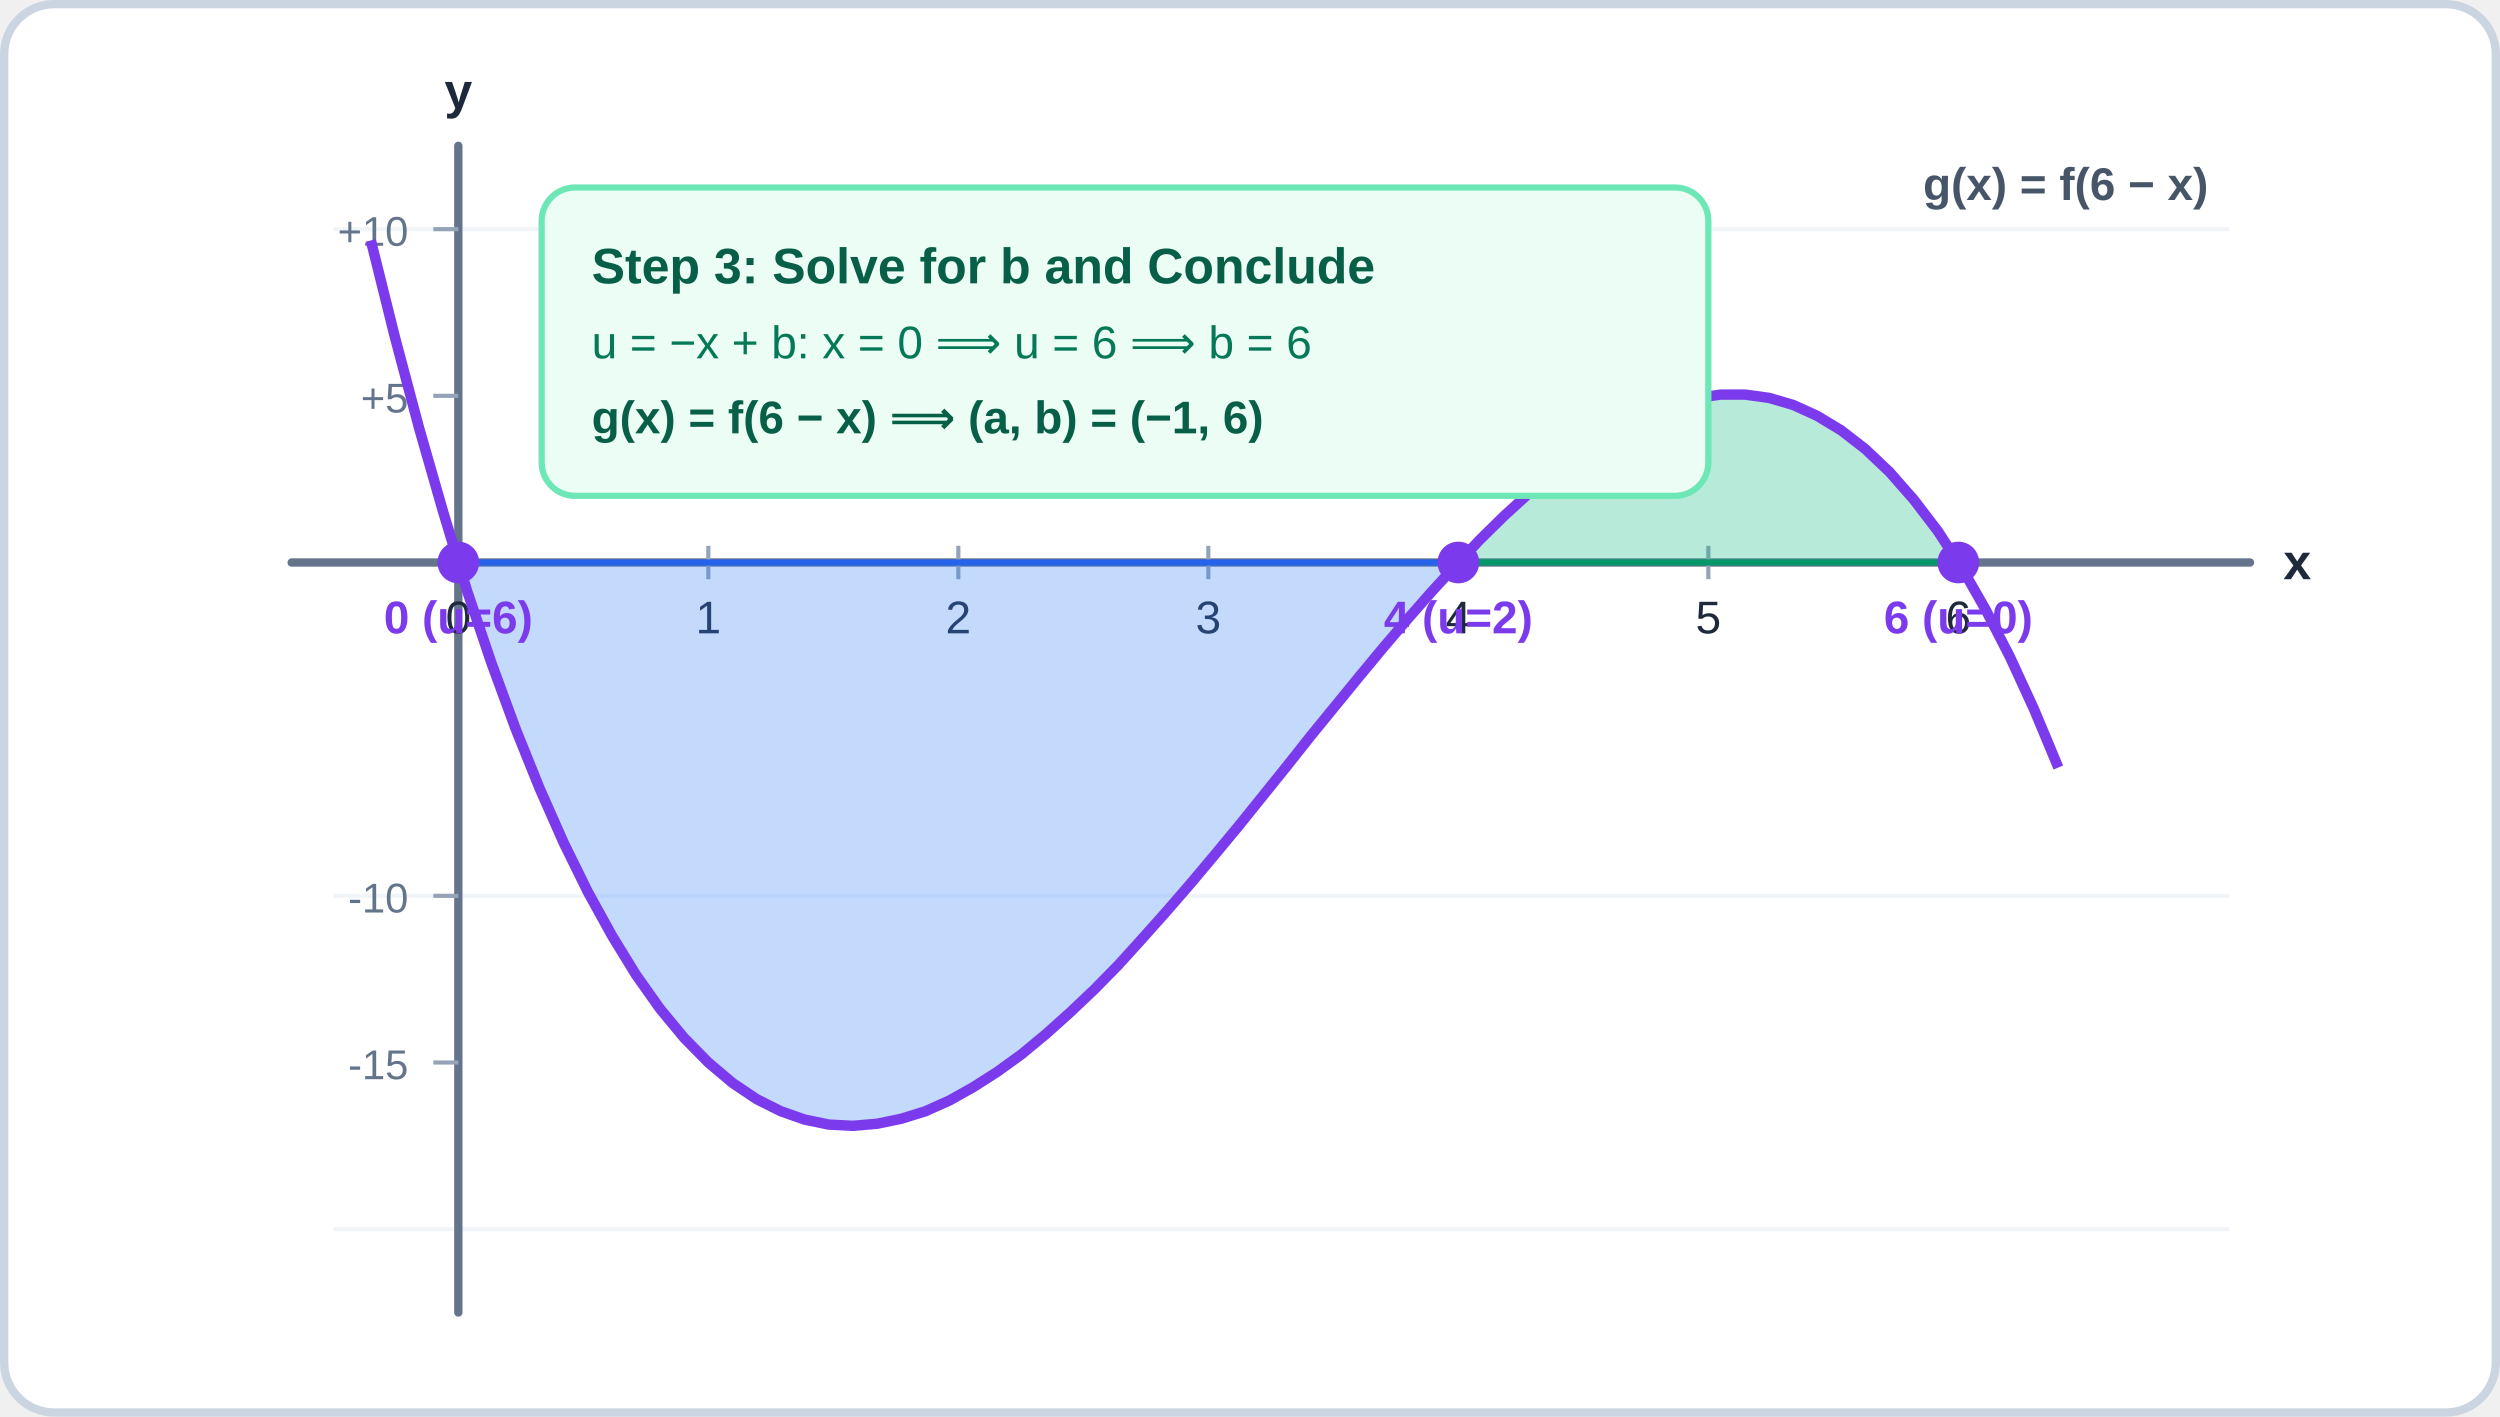
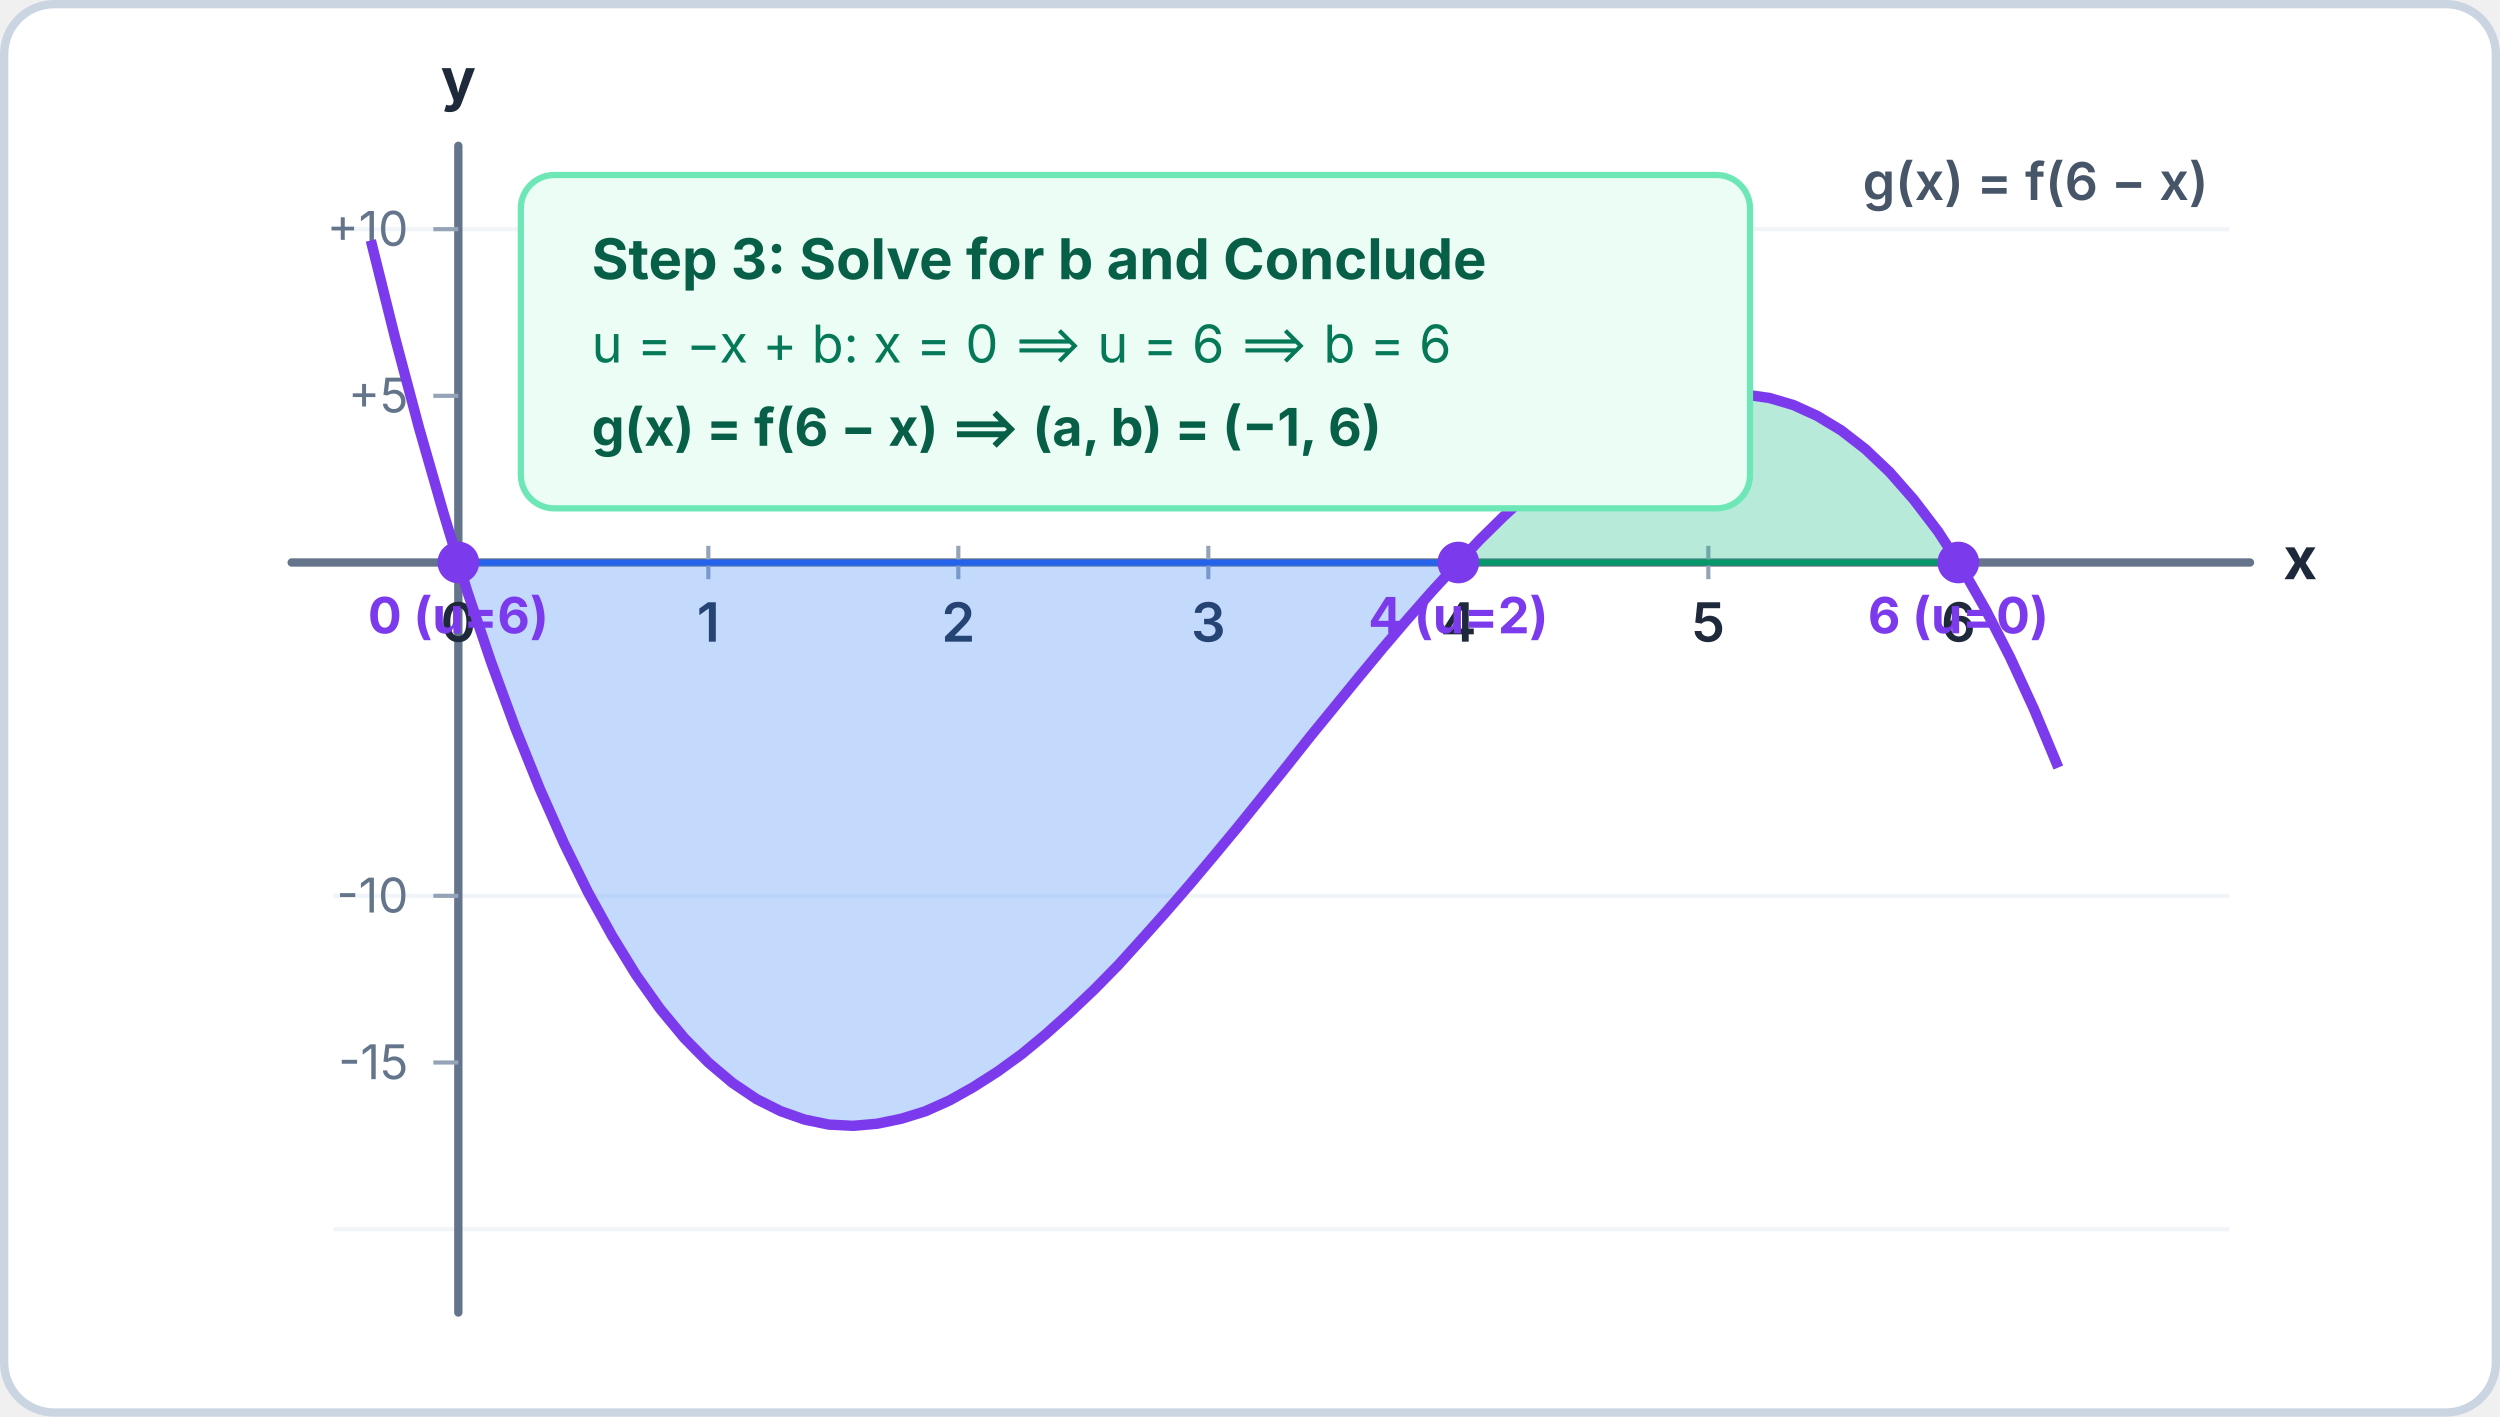
- <svg xmlns="http://www.w3.org/2000/svg" viewBox="0 0 600 340" width="50%" style="display:block;margin:0 auto;font-family:Arial,sans-serif;height:auto;max-width:100%">
+ <svg xmlns="http://www.w3.org/2000/svg" viewBox="0 0 600 340" width="100%" style="display:block;margin:0 auto;font-family:system-ui,-apple-system,sans-serif;height:auto;max-width:620px">
  <rect x="1" y="1" width="598" height="338" rx="12" fill="#fff" stroke="#cbd5e1" stroke-width="2" />
  <line x1="80" y1="55" x2="535" y2="55" stroke="#f1f5f9" stroke-width="1" />
  <line x1="80" y1="215" x2="535" y2="215" stroke="#f1f5f9" stroke-width="1" />
  <line x1="80" y1="295" x2="535" y2="295" stroke="#f1f5f9" stroke-width="1" />
  <line x1="70" y1="135" x2="540" y2="135" stroke="#64748b" stroke-width="2" stroke-linecap="round" />
  <line x1="110" y1="315" x2="110" y2="35" stroke="#64748b" stroke-width="2" stroke-linecap="round" />
  <line x1="110" y1="131" x2="110" y2="139" stroke="#94a3b8" stroke-width="1" />
-   <text x="110" y="152" fill="#1e293b" font-size="11" text-anchor="middle">0</text>
+   <text x="110" y="154" fill="#1e293b" font-size="13" font-weight="600" text-anchor="middle">0</text>
  <line x1="170" y1="131" x2="170" y2="139" stroke="#94a3b8" stroke-width="1" />
-   <text x="170" y="152" fill="#1e293b" font-size="11" text-anchor="middle">1</text>
+   <text x="170" y="154" fill="#1e293b" font-size="13" font-weight="600" text-anchor="middle">1</text>
  <line x1="230" y1="131" x2="230" y2="139" stroke="#94a3b8" stroke-width="1" />
-   <text x="230" y="152" fill="#1e293b" font-size="11" text-anchor="middle">2</text>
+   <text x="230" y="154" fill="#1e293b" font-size="13" font-weight="600" text-anchor="middle">2</text>
  <line x1="290" y1="131" x2="290" y2="139" stroke="#94a3b8" stroke-width="1" />
-   <text x="290" y="152" fill="#1e293b" font-size="11" text-anchor="middle">3</text>
+   <text x="290" y="154" fill="#1e293b" font-size="13" font-weight="600" text-anchor="middle">3</text>
  <line x1="350" y1="131" x2="350" y2="139" stroke="#94a3b8" stroke-width="1" />
-   <text x="350" y="152" fill="#1e293b" font-size="11" text-anchor="middle">4</text>
+   <text x="350" y="154" fill="#1e293b" font-size="13" font-weight="600" text-anchor="middle">4</text>
  <line x1="410" y1="131" x2="410" y2="139" stroke="#94a3b8" stroke-width="1" />
-   <text x="410" y="152" fill="#1e293b" font-size="11" text-anchor="middle">5</text>
+   <text x="410" y="154" fill="#1e293b" font-size="13" font-weight="600" text-anchor="middle">5</text>
  <line x1="470" y1="131" x2="470" y2="139" stroke="#94a3b8" stroke-width="1" />
-   <text x="470" y="152" fill="#1e293b" font-size="11" text-anchor="middle">6</text>
+   <text x="470" y="154" fill="#1e293b" font-size="13" font-weight="600" text-anchor="middle">6</text>
  <line x1="104" y1="55" x2="110" y2="55" stroke="#94a3b8" stroke-width="1" />
-   <text x="98" y="59" fill="#64748b" font-size="10" text-anchor="end">+10</text>
+   <text x="98" y="59" fill="#64748b" font-size="11.5" text-anchor="end">+10</text>
  <line x1="104" y1="95" x2="110" y2="95" stroke="#94a3b8" stroke-width="1" />
-   <text x="98" y="99" fill="#64748b" font-size="10" text-anchor="end">+5</text>
+   <text x="98" y="99" fill="#64748b" font-size="11.5" text-anchor="end">+5</text>
  <line x1="104" y1="215" x2="110" y2="215" stroke="#94a3b8" stroke-width="1" />
-   <text x="98" y="219" fill="#64748b" font-size="10" text-anchor="end">-10</text>
+   <text x="98" y="219" fill="#64748b" font-size="11.5" text-anchor="end">-10</text>
  <line x1="104" y1="255" x2="110" y2="255" stroke="#94a3b8" stroke-width="1" />
-   <text x="98" y="259" fill="#64748b" font-size="10" text-anchor="end">-15</text>
-   <text x="548" y="139" fill="#1e293b" font-size="12" text-anchor="start" font-weight="600">x</text>
-   <text x="110" y="26" fill="#1e293b" font-size="12" text-anchor="middle" font-weight="600">y</text>
-   <text x="530" y="48" fill="#475569" font-size="11" text-anchor="end" font-weight="600">g(x) = f(6 − x)</text>
+   <text x="98" y="259" fill="#64748b" font-size="11.5" text-anchor="end">-15</text>
+   <text x="548" y="139" fill="#1e293b" font-size="14" text-anchor="start" font-weight="700">x</text>
+   <text x="110" y="24" fill="#1e293b" font-size="14" text-anchor="middle" font-weight="700">y</text>
+   <text x="530" y="48" fill="#475569" font-size="12.5" text-anchor="end" font-weight="600">g(x) = f(6 − x)</text>
  <path d="M 110 135 L 114.8 149.9 L 119.6 163.7 L 124.4 176.6 L 129.2 188.5 L 134 199.5 L 138.8 209.6 L 143.6 218.8 L 148.4 227.2 L 153.2 234.8 L 158 241.5 L 162.8 247.5 L 167.6 252.7 L 172.4 257.2 L 177.2 260.9 L 182 264 L 186.8 266.5 L 191.6 268.3 L 196.4 269.5 L 201.2 270.1 L 206 270.2 L 210.8 269.7 L 215.6 268.7 L 220.4 267.3 L 225.2 265.4 L 230 263 L 234.8 260.2 L 239.6 257.1 L 244.4 253.6 L 249.2 249.7 L 254 245.6 L 258.8 241.2 L 263.6 236.4 L 268.4 231.5 L 273.2 226.4 L 278 221 L 282.8 215.5 L 287.6 209.9 L 292.4 204.1 L 297.2 198.3 L 302 192.3 L 306.8 186.4 L 311.6 180.4 L 316.4 174.5 L 321.2 168.5 L 326 162.6 L 330.8 156.9 L 335.6 151.2 L 340.4 145.6 L 345.2 140.2 L 350 135 L 350 135 L 110 135 Z" fill="#3b82f6" fill-opacity="0.3" stroke="#2563eb" stroke-width="1.5" />
  <path d="M 350 135 L 354 130.8 L 358 126.8 L 362 122.9 L 366 119.2 L 370 115.7 L 374 112.5 L 378 109.4 L 382 106.6 L 386 104.1 L 390 101.8 L 394 99.8 L 398 98.1 L 402 96.8 L 406 95.7 L 410 95 L 414 94.6 L 418 94.7 L 422 95.1 L 426 95.9 L 430 97.1 L 434 98.7 L 438 100.8 L 442 103.3 L 446 106.3 L 450 109.8 L 454 113.8 L 458 118.3 L 462 123.3 L 466 128.9 L 470 135 L 470 135 L 350 135 Z" fill="#10b981" fill-opacity="0.3" stroke="#059669" stroke-width="1.5" />
  <path d="M 89 57.7 L 94.8 81 L 100.6 102.8 L 106.4 123 L 112.1 141.8 L 117.9 159 L 123.7 174.8 L 129.5 189.2 L 135.3 202.3 L 141.1 214.1 L 146.9 224.6 L 152.6 233.9 L 158.4 242.1 L 164.2 249.1 L 170 255 L 175.8 259.9 L 181.6 263.8 L 187.4 266.7 L 193.1 268.7 L 198.9 269.9 L 204.7 270.2 L 210.5 269.7 L 216.3 268.5 L 222.1 266.7 L 227.9 264.1 L 233.6 260.9 L 239.4 257.2 L 245.2 253 L 251 248.2 L 256.8 243 L 262.6 237.5 L 268.4 231.6 L 274.1 225.3 L 279.9 218.8 L 285.7 212.1 L 291.5 205.2 L 297.3 198.2 L 303.1 191 L 308.9 183.8 L 314.6 176.6 L 320.4 169.5 L 326.2 162.4 L 332 155.4 L 337.8 148.6 L 343.6 142 L 349.4 135.7 L 355.1 129.6 L 360.9 123.9 L 366.7 118.6 L 372.5 113.7 L 378.3 109.2 L 384.1 105.3 L 389.9 101.9 L 395.6 99.1 L 401.4 96.9 L 407.2 95.5 L 413 94.7 L 418.8 94.7 L 424.6 95.5 L 430.4 97.2 L 436.1 99.8 L 441.9 103.3 L 447.7 107.8 L 453.5 113.3 L 459.3 119.9 L 465.1 127.5 L 470.9 136.4 L 476.6 146.4 L 482.4 157.7 L 488.2 170.3 L 494 184.2" fill="none" stroke="#7c3aed" stroke-width="2.5" />
  <circle cx="110" cy="135" r="5" fill="#7c3aed" />
  <circle cx="350" cy="135" r="5" fill="#7c3aed" />
  <circle cx="470" cy="135" r="5" fill="#7c3aed" />
-   <text x="110" y="152" fill="#7c3aed" font-size="11" font-weight="bold" text-anchor="middle">0 (u=6)</text>
-   <text x="350" y="152" fill="#7c3aed" font-size="11" font-weight="bold" text-anchor="middle">4 (u=2)</text>
-   <text x="470" y="152" fill="#7c3aed" font-size="11" font-weight="bold" text-anchor="middle">6 (u=0)</text>
-   <rect x="130" y="45" width="280" height="74" rx="8" fill="#ecfdf5" stroke="#6ee7b7" stroke-width="1.5" />
-   <text x="142" y="68" fill="#065f46" font-size="12" font-weight="bold">Step 3: Solve for b and Conclude</text>
-   <text x="142" y="86" fill="#047857" font-size="11">u = −x + b: x = 0 ⟹ u = 6 ⟹ b = 6</text>
-   <text x="142" y="104" fill="#065f46" font-size="11" font-weight="bold">g(x) = f(6 − x) ⟹ (a, b) = (−1, 6)</text>
+   <text x="110" y="152" fill="#7c3aed" font-size="12" font-weight="bold" text-anchor="middle">0 (u=6)</text>
+   <text x="350" y="152" fill="#7c3aed" font-size="12" font-weight="bold" text-anchor="middle">4 (u=2)</text>
+   <text x="470" y="152" fill="#7c3aed" font-size="12" font-weight="bold" text-anchor="middle">6 (u=0)</text>
+   <rect x="125" y="42" width="295" height="80" rx="8" fill="#ecfdf5" stroke="#6ee7b7" stroke-width="1.5" />
+   <text x="142" y="67" fill="#065f46" font-size="13.5" font-weight="bold">Step 3: Solve for b and Conclude</text>
+   <text x="142" y="87" fill="#047857" font-size="12.5">u = −x + b: x = 0 ⟹ u = 6 ⟹ b = 6</text>
+   <text x="142" y="107" fill="#065f46" font-size="12.5" font-weight="bold">g(x) = f(6 − x) ⟹ (a, b) = (−1, 6)</text>
</svg>
